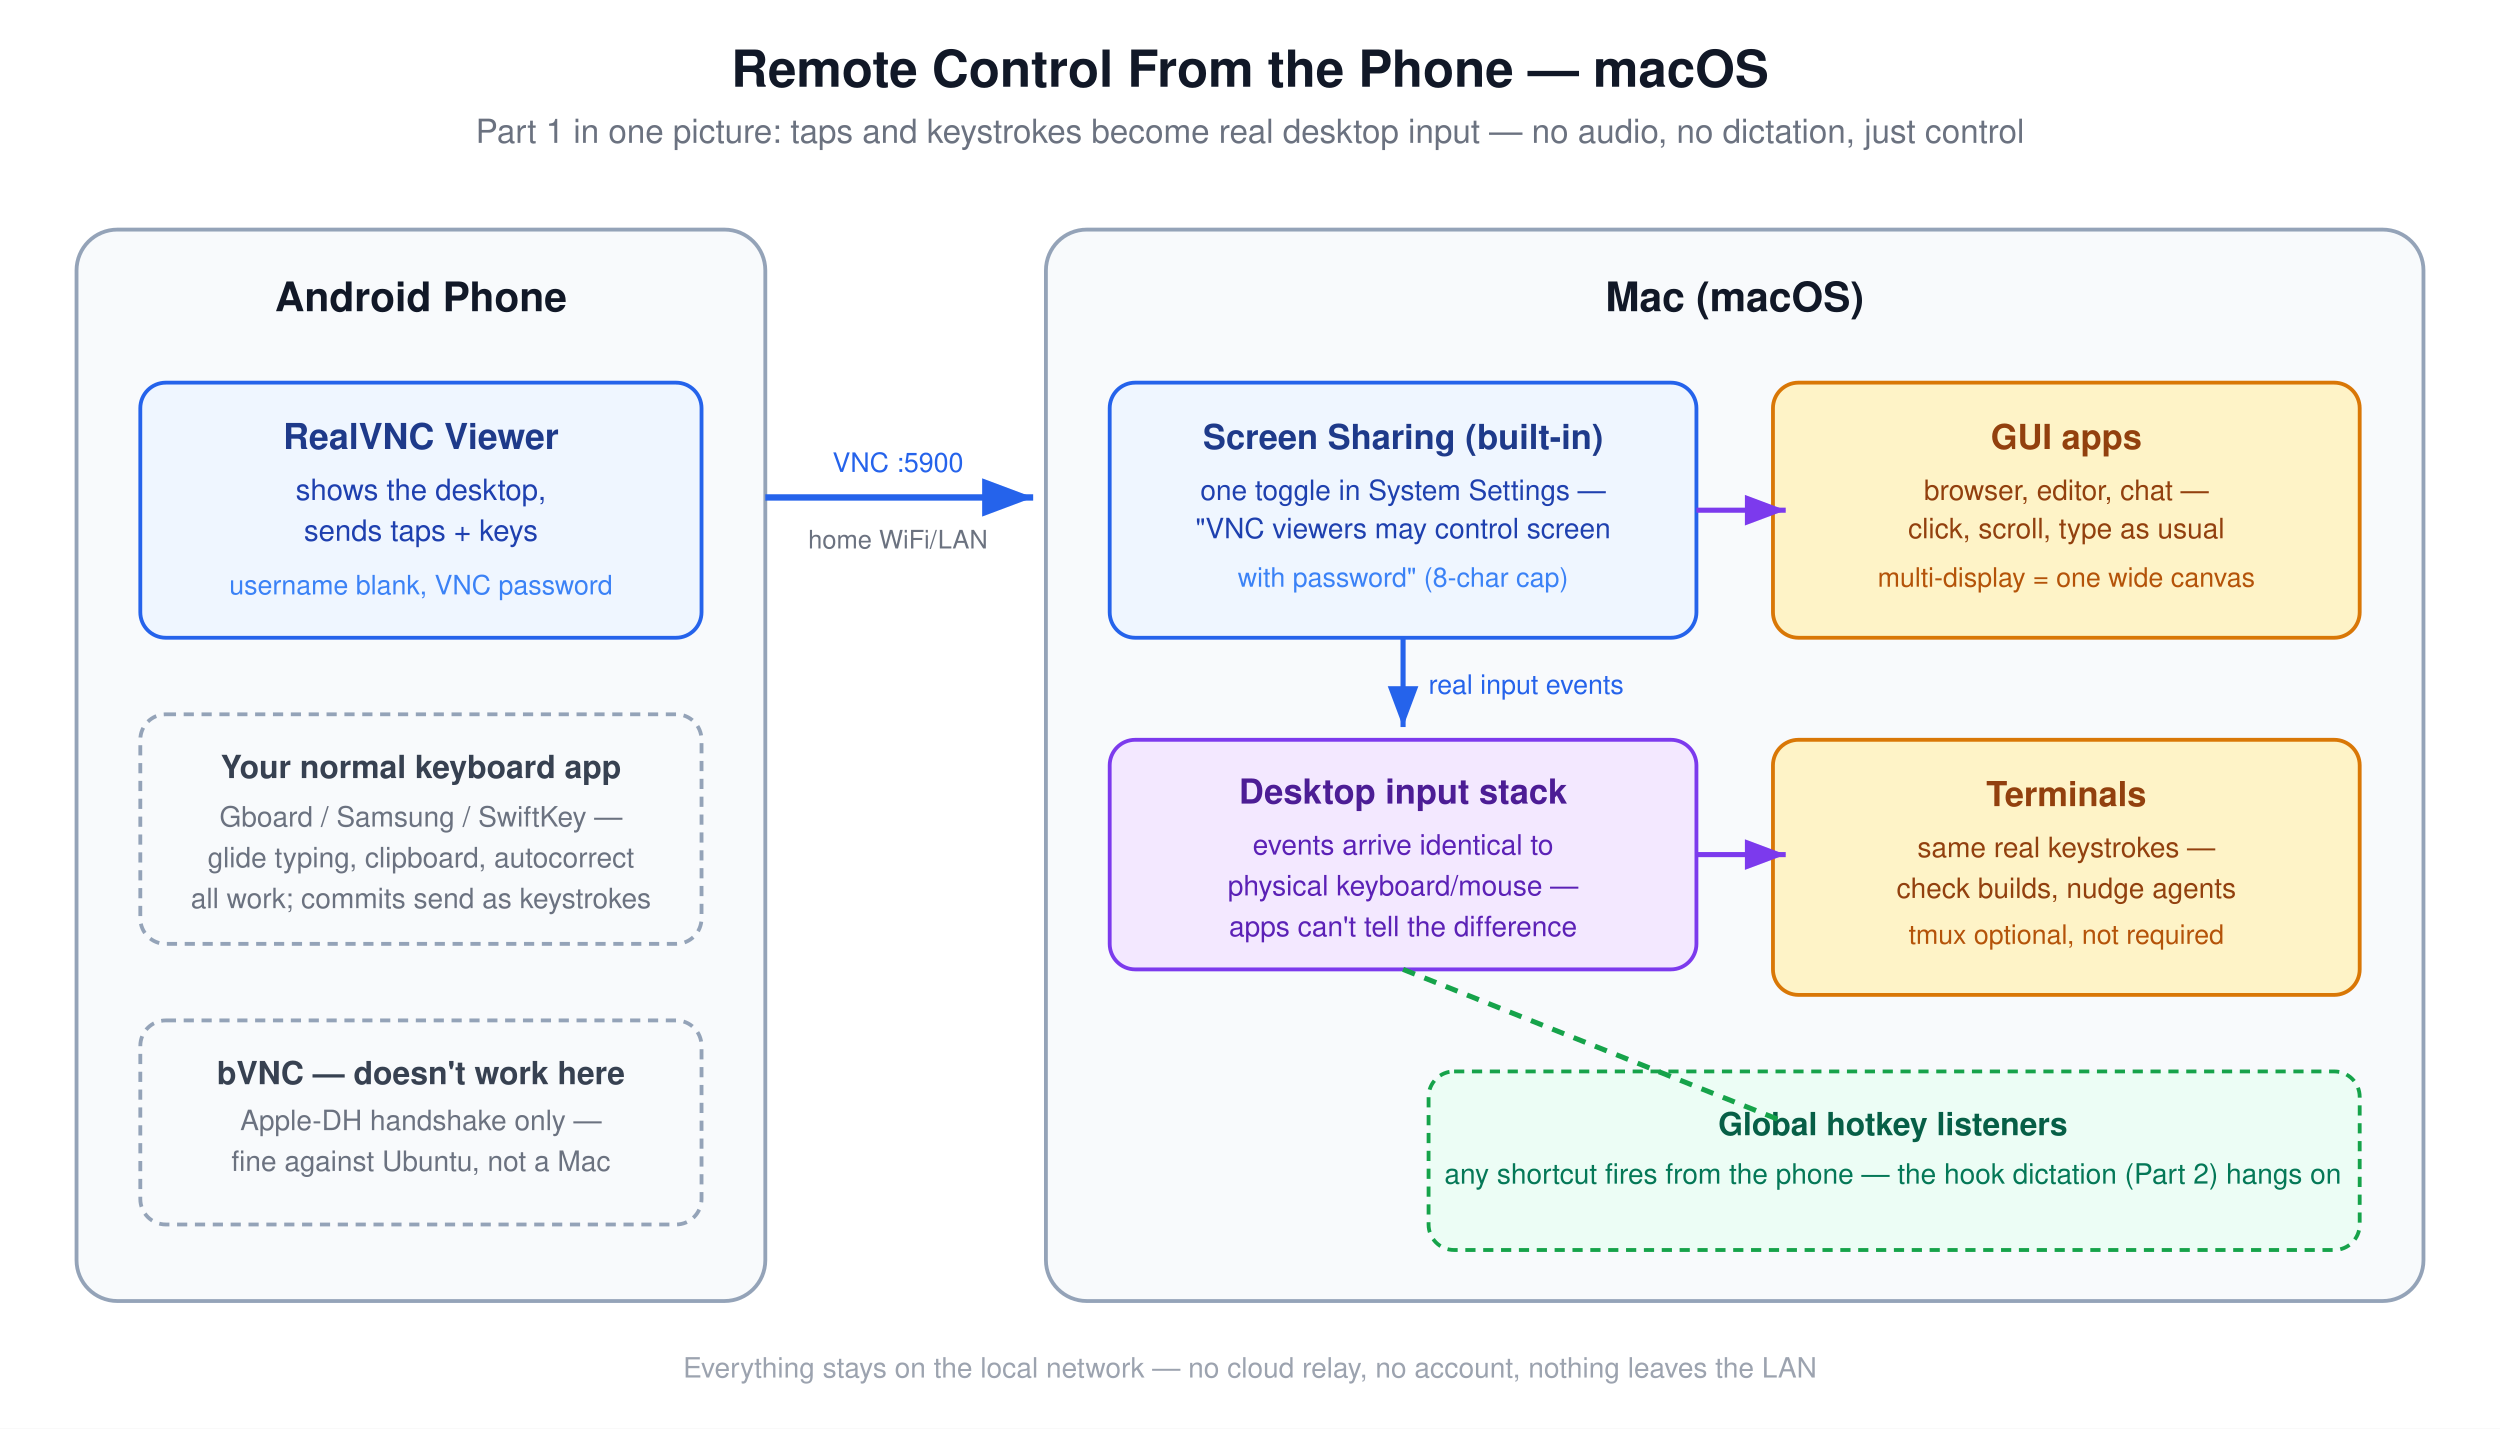
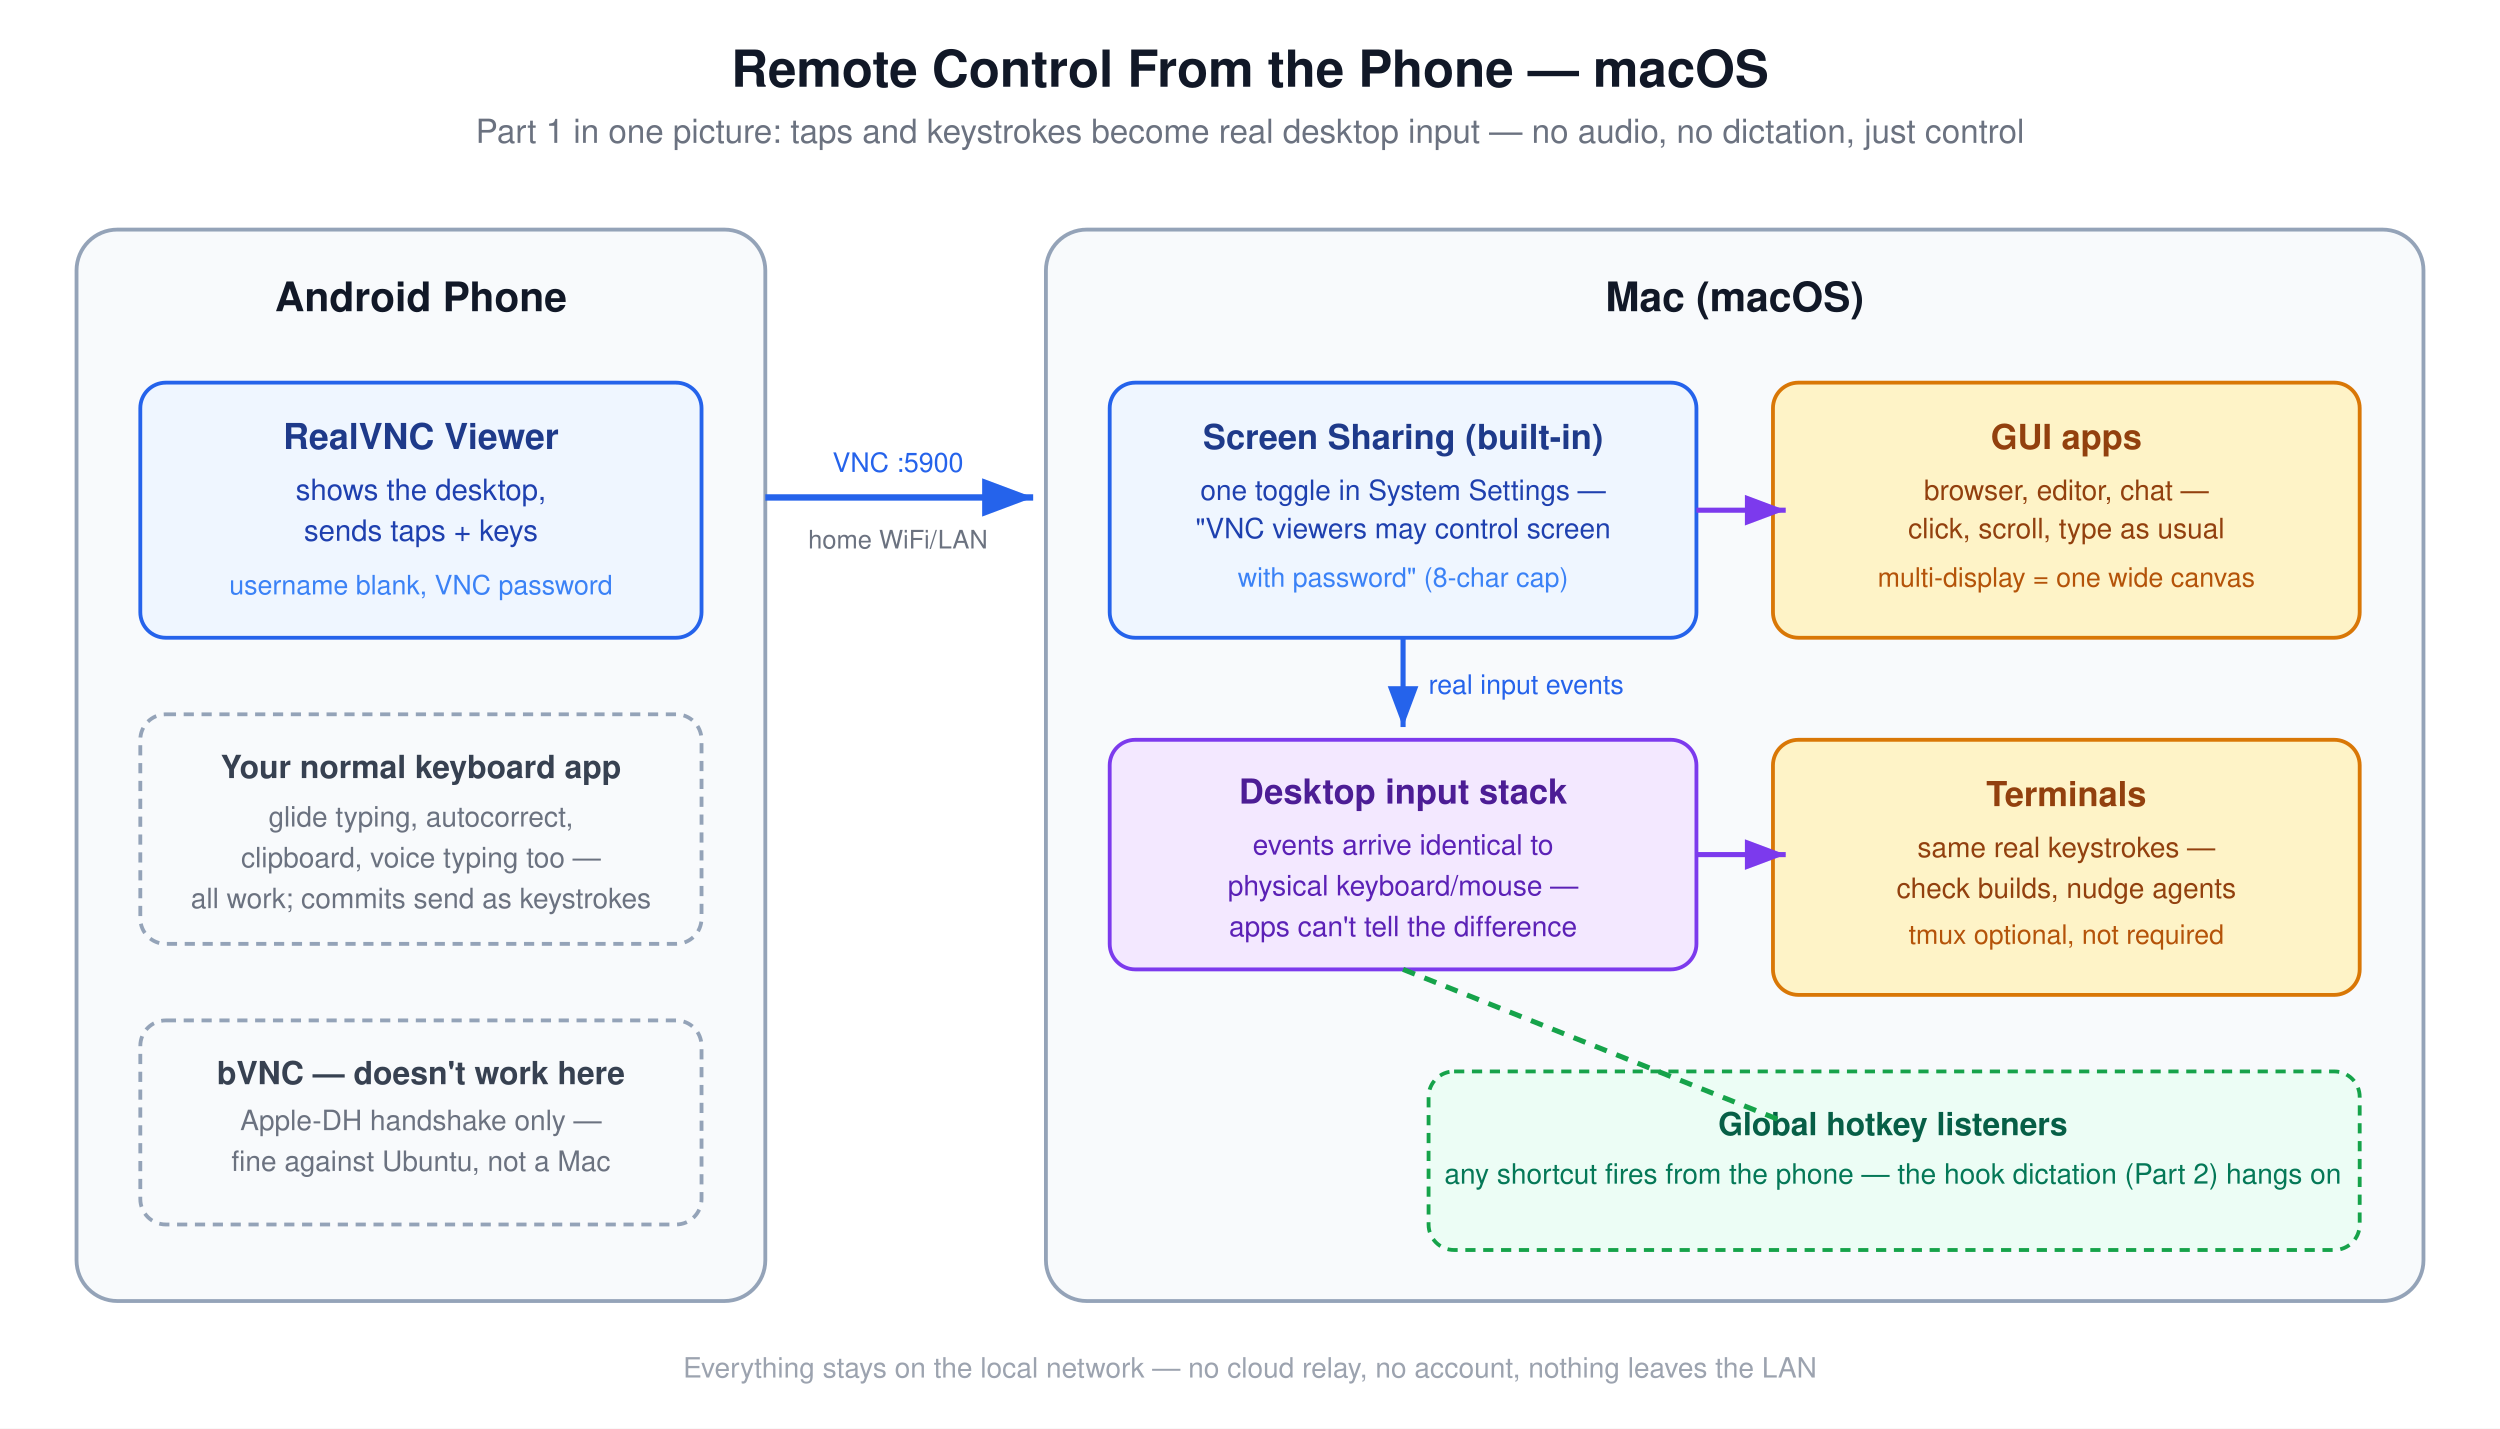
<svg xmlns="http://www.w3.org/2000/svg" viewBox="0 0 980 560" width="980" height="560" font-family="Helvetica, Arial, sans-serif">
  <defs>
    <marker id="arrowBlue" markerWidth="10" markerHeight="10" refX="8" refY="3" orient="auto" markerUnits="strokeWidth">
      <path d="M0,0 L8,3 L0,6 Z" fill="#2563eb" />
    </marker>
    <marker id="arrowPurple" markerWidth="10" markerHeight="10" refX="8" refY="3" orient="auto" markerUnits="strokeWidth">
      <path d="M0,0 L8,3 L0,6 Z" fill="#7c3aed" />
    </marker>
  </defs>
  <rect x="0" y="0" width="980" height="560" fill="#ffffff" />
  <text x="490" y="34" text-anchor="middle" font-size="20" font-weight="700" fill="#111827">Remote Control From the Phone — macOS</text>
  <text x="490" y="56" text-anchor="middle" font-size="13" fill="#6b7280">Part 1 in one picture: taps and keystrokes become real desktop input — no audio, no dictation, just control</text>
  <rect x="30" y="90" width="270" height="420" rx="16" fill="#f8fafc" stroke="#94a3b8" stroke-width="1.5" />
  <text x="165" y="122" text-anchor="middle" font-size="16" font-weight="700" fill="#111827">Android Phone</text>
  <rect x="55" y="150" width="220" height="100" rx="10" fill="#eff6ff" stroke="#2563eb" stroke-width="1.5" />
  <text x="165" y="176" text-anchor="middle" font-size="14" font-weight="700" fill="#1e3a8a">RealVNC Viewer</text>
  <text x="165" y="196" text-anchor="middle" font-size="11.5" fill="#1e40af">shows the desktop,</text>
  <text x="165" y="212" text-anchor="middle" font-size="11.5" fill="#1e40af">sends taps + keys</text>
  <text x="165" y="233" text-anchor="middle" font-size="10.5" fill="#3b82f6">username blank, VNC password</text>
  <rect x="55" y="280" width="220" height="90" rx="10" fill="#f8fafc" stroke="#94a3b8" stroke-width="1.5" stroke-dasharray="4,3" />
  <text x="165" y="305" text-anchor="middle" font-size="12.5" font-weight="700" fill="#374151">Your normal keyboard app</text>
-   <text x="165" y="324" text-anchor="middle" font-size="11" fill="#6b7280">Gboard / Samsung / SwiftKey —</text>
-   <text x="165" y="340" text-anchor="middle" font-size="11" fill="#6b7280">glide typing, clipboard, autocorrect</text>
+   <text x="165" y="324" text-anchor="middle" font-size="11" fill="#6b7280">glide typing, autocorrect,</text>
+   <text x="165" y="340" text-anchor="middle" font-size="11" fill="#6b7280">clipboard, voice typing too —</text>
  <text x="165" y="356" text-anchor="middle" font-size="11" fill="#6b7280">all work; commits send as keystrokes</text>
  <rect x="55" y="400" width="220" height="80" rx="10" fill="#f8fafc" stroke="#94a3b8" stroke-width="1.5" stroke-dasharray="4,3" />
  <text x="165" y="425" text-anchor="middle" font-size="12.5" font-weight="700" fill="#374151">bVNC — doesn't work here</text>
  <text x="165" y="443" text-anchor="middle" font-size="11" fill="#6b7280">Apple-DH handshake only —</text>
  <text x="165" y="459" text-anchor="middle" font-size="11" fill="#6b7280">fine against Ubuntu, not a Mac</text>
  <line x1="300" y1="195" x2="405" y2="195" stroke="#2563eb" stroke-width="2.5" marker-end="url(#arrowBlue)" />
  <text x="352" y="185" text-anchor="middle" font-size="10.5" fill="#2563eb">VNC :5900</text>
  <text x="352" y="215" text-anchor="middle" font-size="10" fill="#6b7280">home WiFi/LAN</text>
  <rect x="410" y="90" width="540" height="420" rx="16" fill="#f8fafc" stroke="#94a3b8" stroke-width="1.5" />
  <text x="680" y="122" text-anchor="middle" font-size="16" font-weight="700" fill="#111827">Mac (macOS)</text>
  <rect x="435" y="150" width="230" height="100" rx="10" fill="#eff6ff" stroke="#2563eb" stroke-width="1.5" />
  <text x="550" y="176" text-anchor="middle" font-size="13.5" font-weight="700" fill="#1e3a8a">Screen Sharing (built-in)</text>
  <text x="550" y="196" text-anchor="middle" font-size="11" fill="#1e40af">one toggle in System Settings —</text>
  <text x="550" y="211" text-anchor="middle" font-size="11" fill="#1e40af">"VNC viewers may control screen</text>
  <text x="550" y="230" text-anchor="middle" font-size="10.5" fill="#3b82f6">with password" (8-char cap)</text>
  <rect x="435" y="290" width="230" height="90" rx="10" fill="#f3e8ff" stroke="#7c3aed" stroke-width="1.5" />
  <text x="550" y="315" text-anchor="middle" font-size="13.5" font-weight="700" fill="#4c1d95">Desktop input stack</text>
  <text x="550" y="335" text-anchor="middle" font-size="11" fill="#5b21b6">events arrive identical to</text>
  <text x="550" y="351" text-anchor="middle" font-size="11" fill="#5b21b6">physical keyboard/mouse —</text>
  <text x="550" y="367" text-anchor="middle" font-size="11" fill="#5b21b6">apps can't tell the difference</text>
  <line x1="550" y1="250" x2="550" y2="285" stroke="#2563eb" stroke-width="2" marker-end="url(#arrowBlue)" />
  <text x="560" y="272" font-size="10.5" fill="#2563eb">real input events</text>
  <rect x="695" y="150" width="230" height="100" rx="10" fill="#fef3c7" stroke="#d97706" stroke-width="1.5" />
  <text x="810" y="176" text-anchor="middle" font-size="13.5" font-weight="700" fill="#92400e">GUI apps</text>
  <text x="810" y="196" text-anchor="middle" font-size="11" fill="#92400e">browser, editor, chat —</text>
  <text x="810" y="211" text-anchor="middle" font-size="11" fill="#92400e">click, scroll, type as usual</text>
  <text x="810" y="230" text-anchor="middle" font-size="10.5" fill="#b45309">multi-display = one wide canvas</text>
  <rect x="695" y="290" width="230" height="100" rx="10" fill="#fef3c7" stroke="#d97706" stroke-width="1.5" />
  <text x="810" y="316" text-anchor="middle" font-size="13.5" font-weight="700" fill="#92400e">Terminals</text>
  <text x="810" y="336" text-anchor="middle" font-size="11" fill="#92400e">same real keystrokes —</text>
  <text x="810" y="352" text-anchor="middle" font-size="11" fill="#92400e">check builds, nudge agents</text>
  <text x="810" y="370" text-anchor="middle" font-size="10.5" fill="#b45309">tmux optional, not required</text>
  <rect x="560" y="420" width="365" height="70" rx="10" fill="#ecfdf5" stroke="#16a34a" stroke-width="1.5" stroke-dasharray="4,3" />
  <text x="742" y="445" text-anchor="middle" font-size="12.5" font-weight="700" fill="#065f46">Global hotkey listeners</text>
  <text x="742" y="464" text-anchor="middle" font-size="11" fill="#047857">any shortcut fires from the phone — the hook dictation (Part 2) hangs on</text>
  <line x1="665" y1="335" x2="700" y2="335" stroke="#7c3aed" stroke-width="2" marker-end="url(#arrowPurple)" />
  <line x1="665" y1="200" x2="700" y2="200" stroke="#7c3aed" stroke-width="2" marker-end="url(#arrowPurple)" />
  <line x1="550" y1="380" x2="700" y2="440" stroke="#16a34a" stroke-width="2" stroke-dasharray="5,4" />
  <text x="490" y="540" text-anchor="middle" font-size="11" fill="#9ca3af">Everything stays on the local network — no cloud relay, no account, nothing leaves the LAN</text>
</svg>
